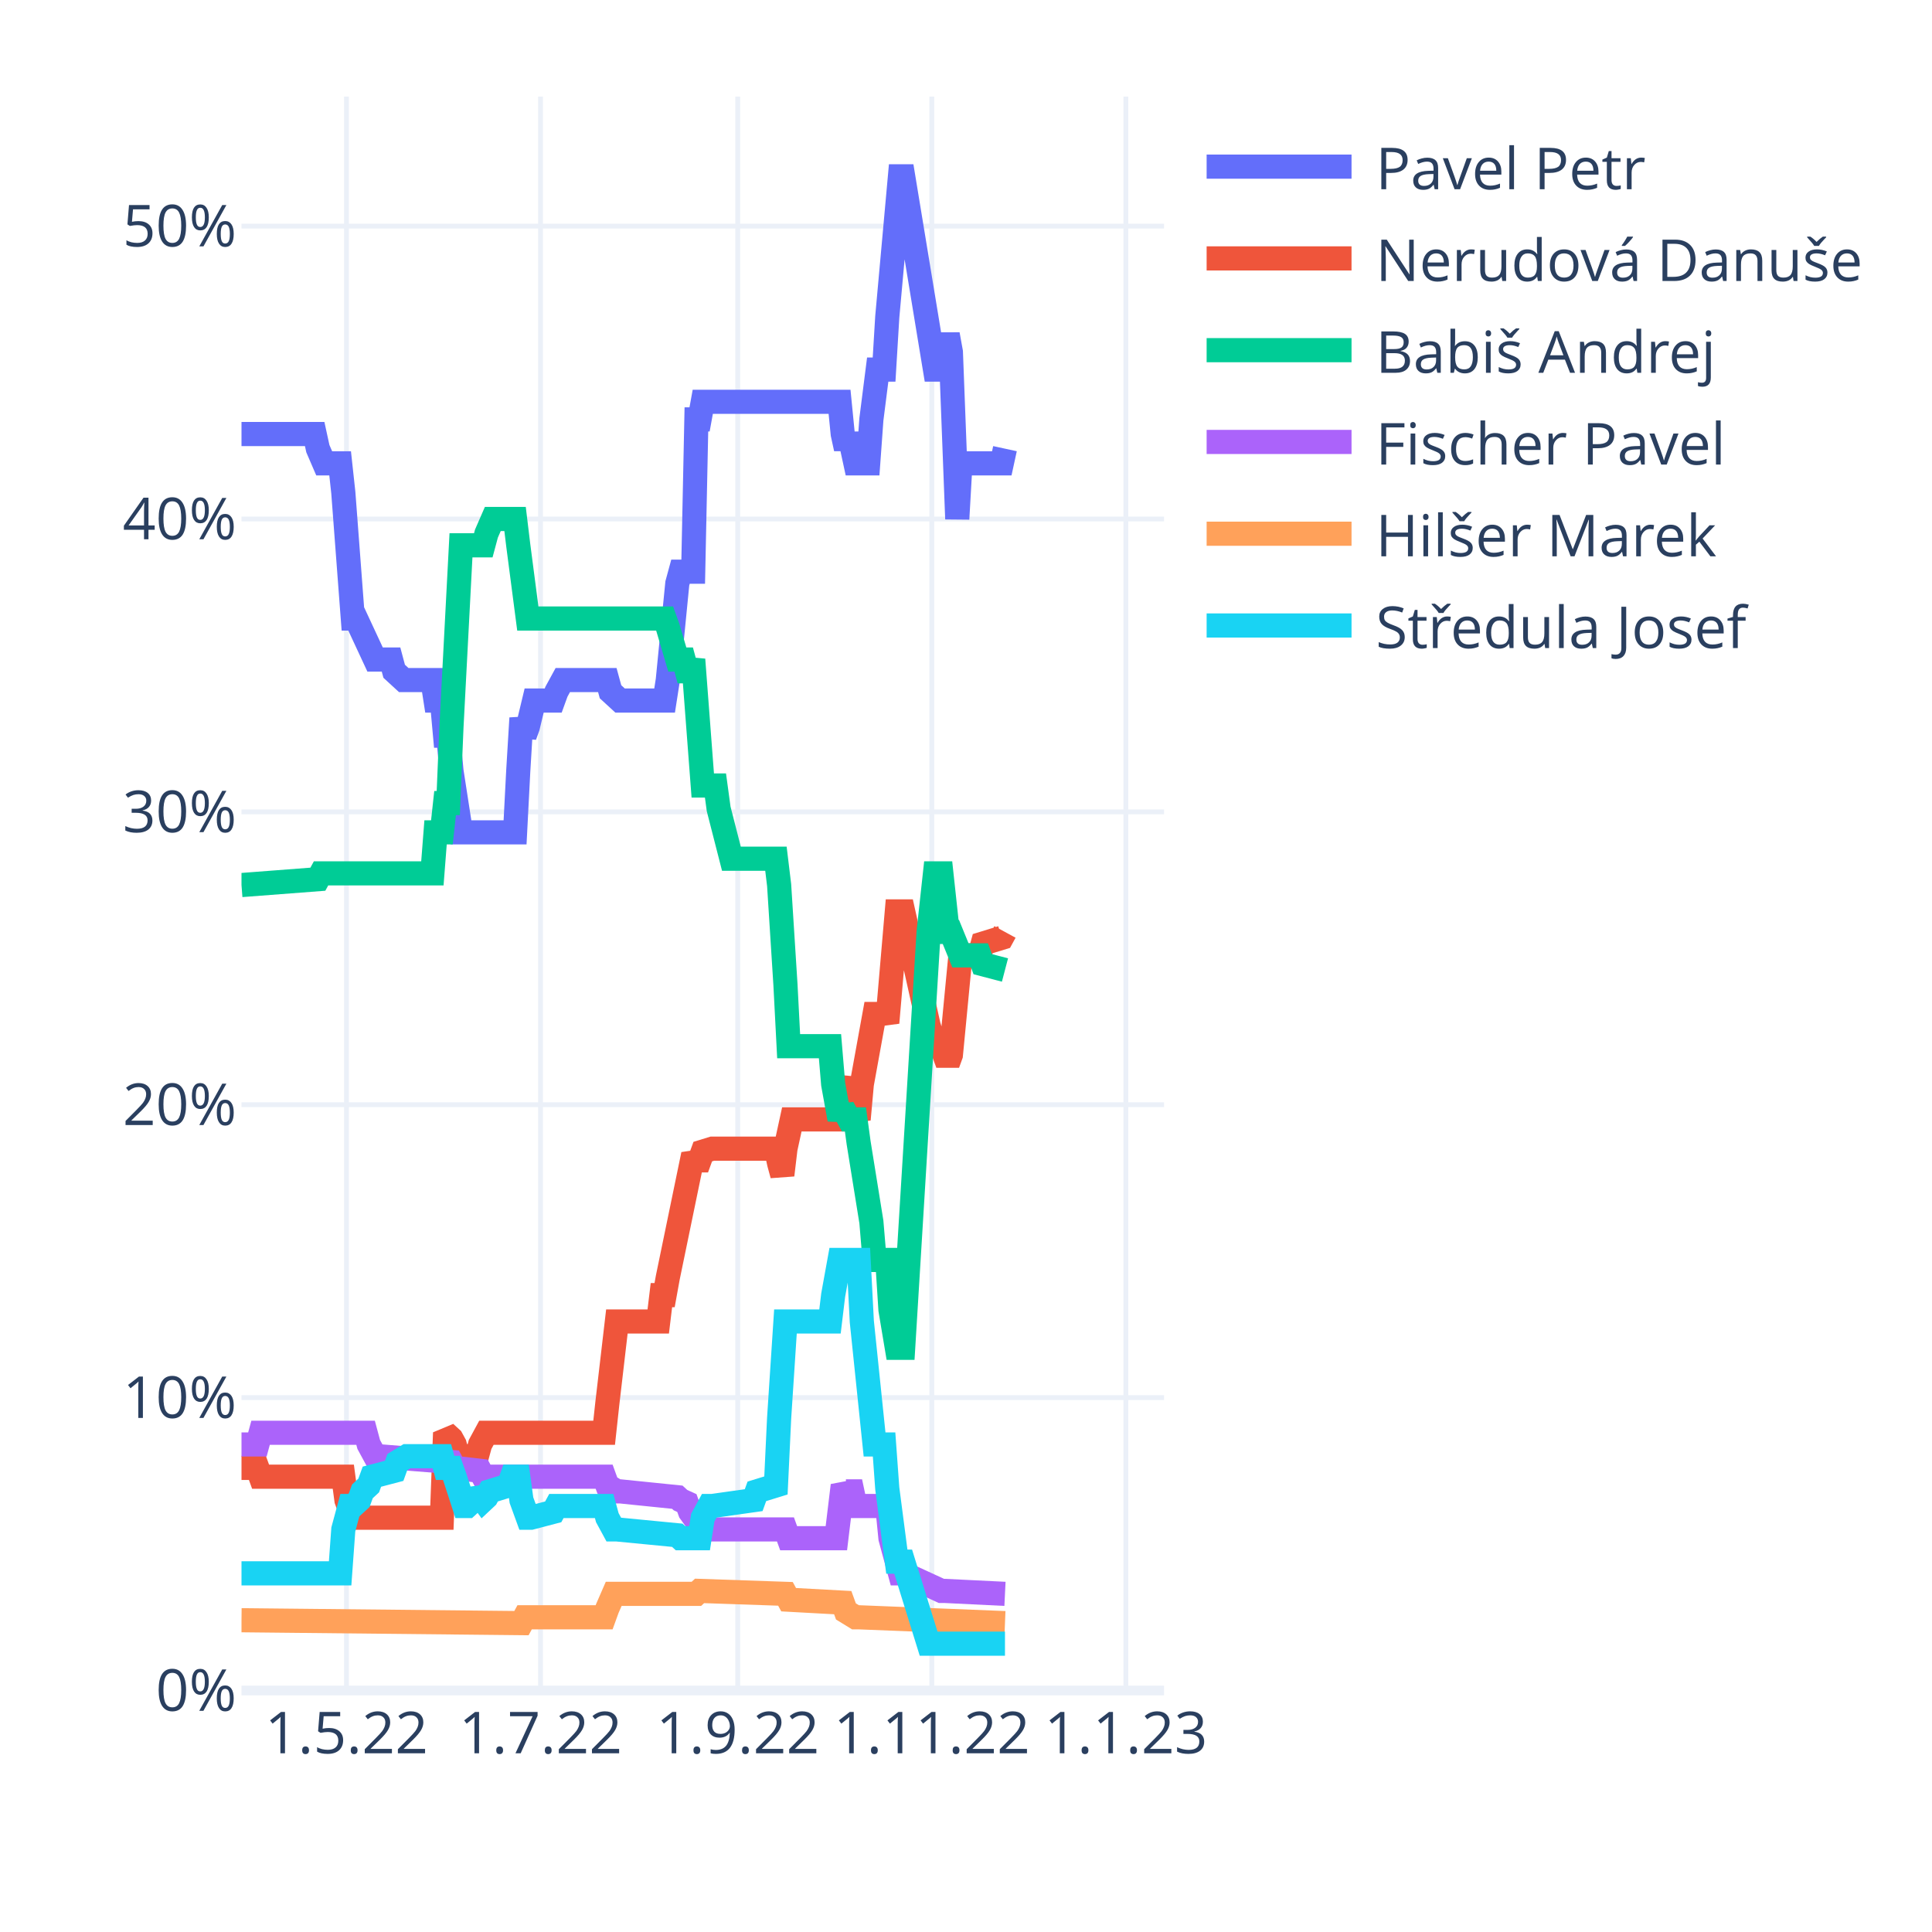
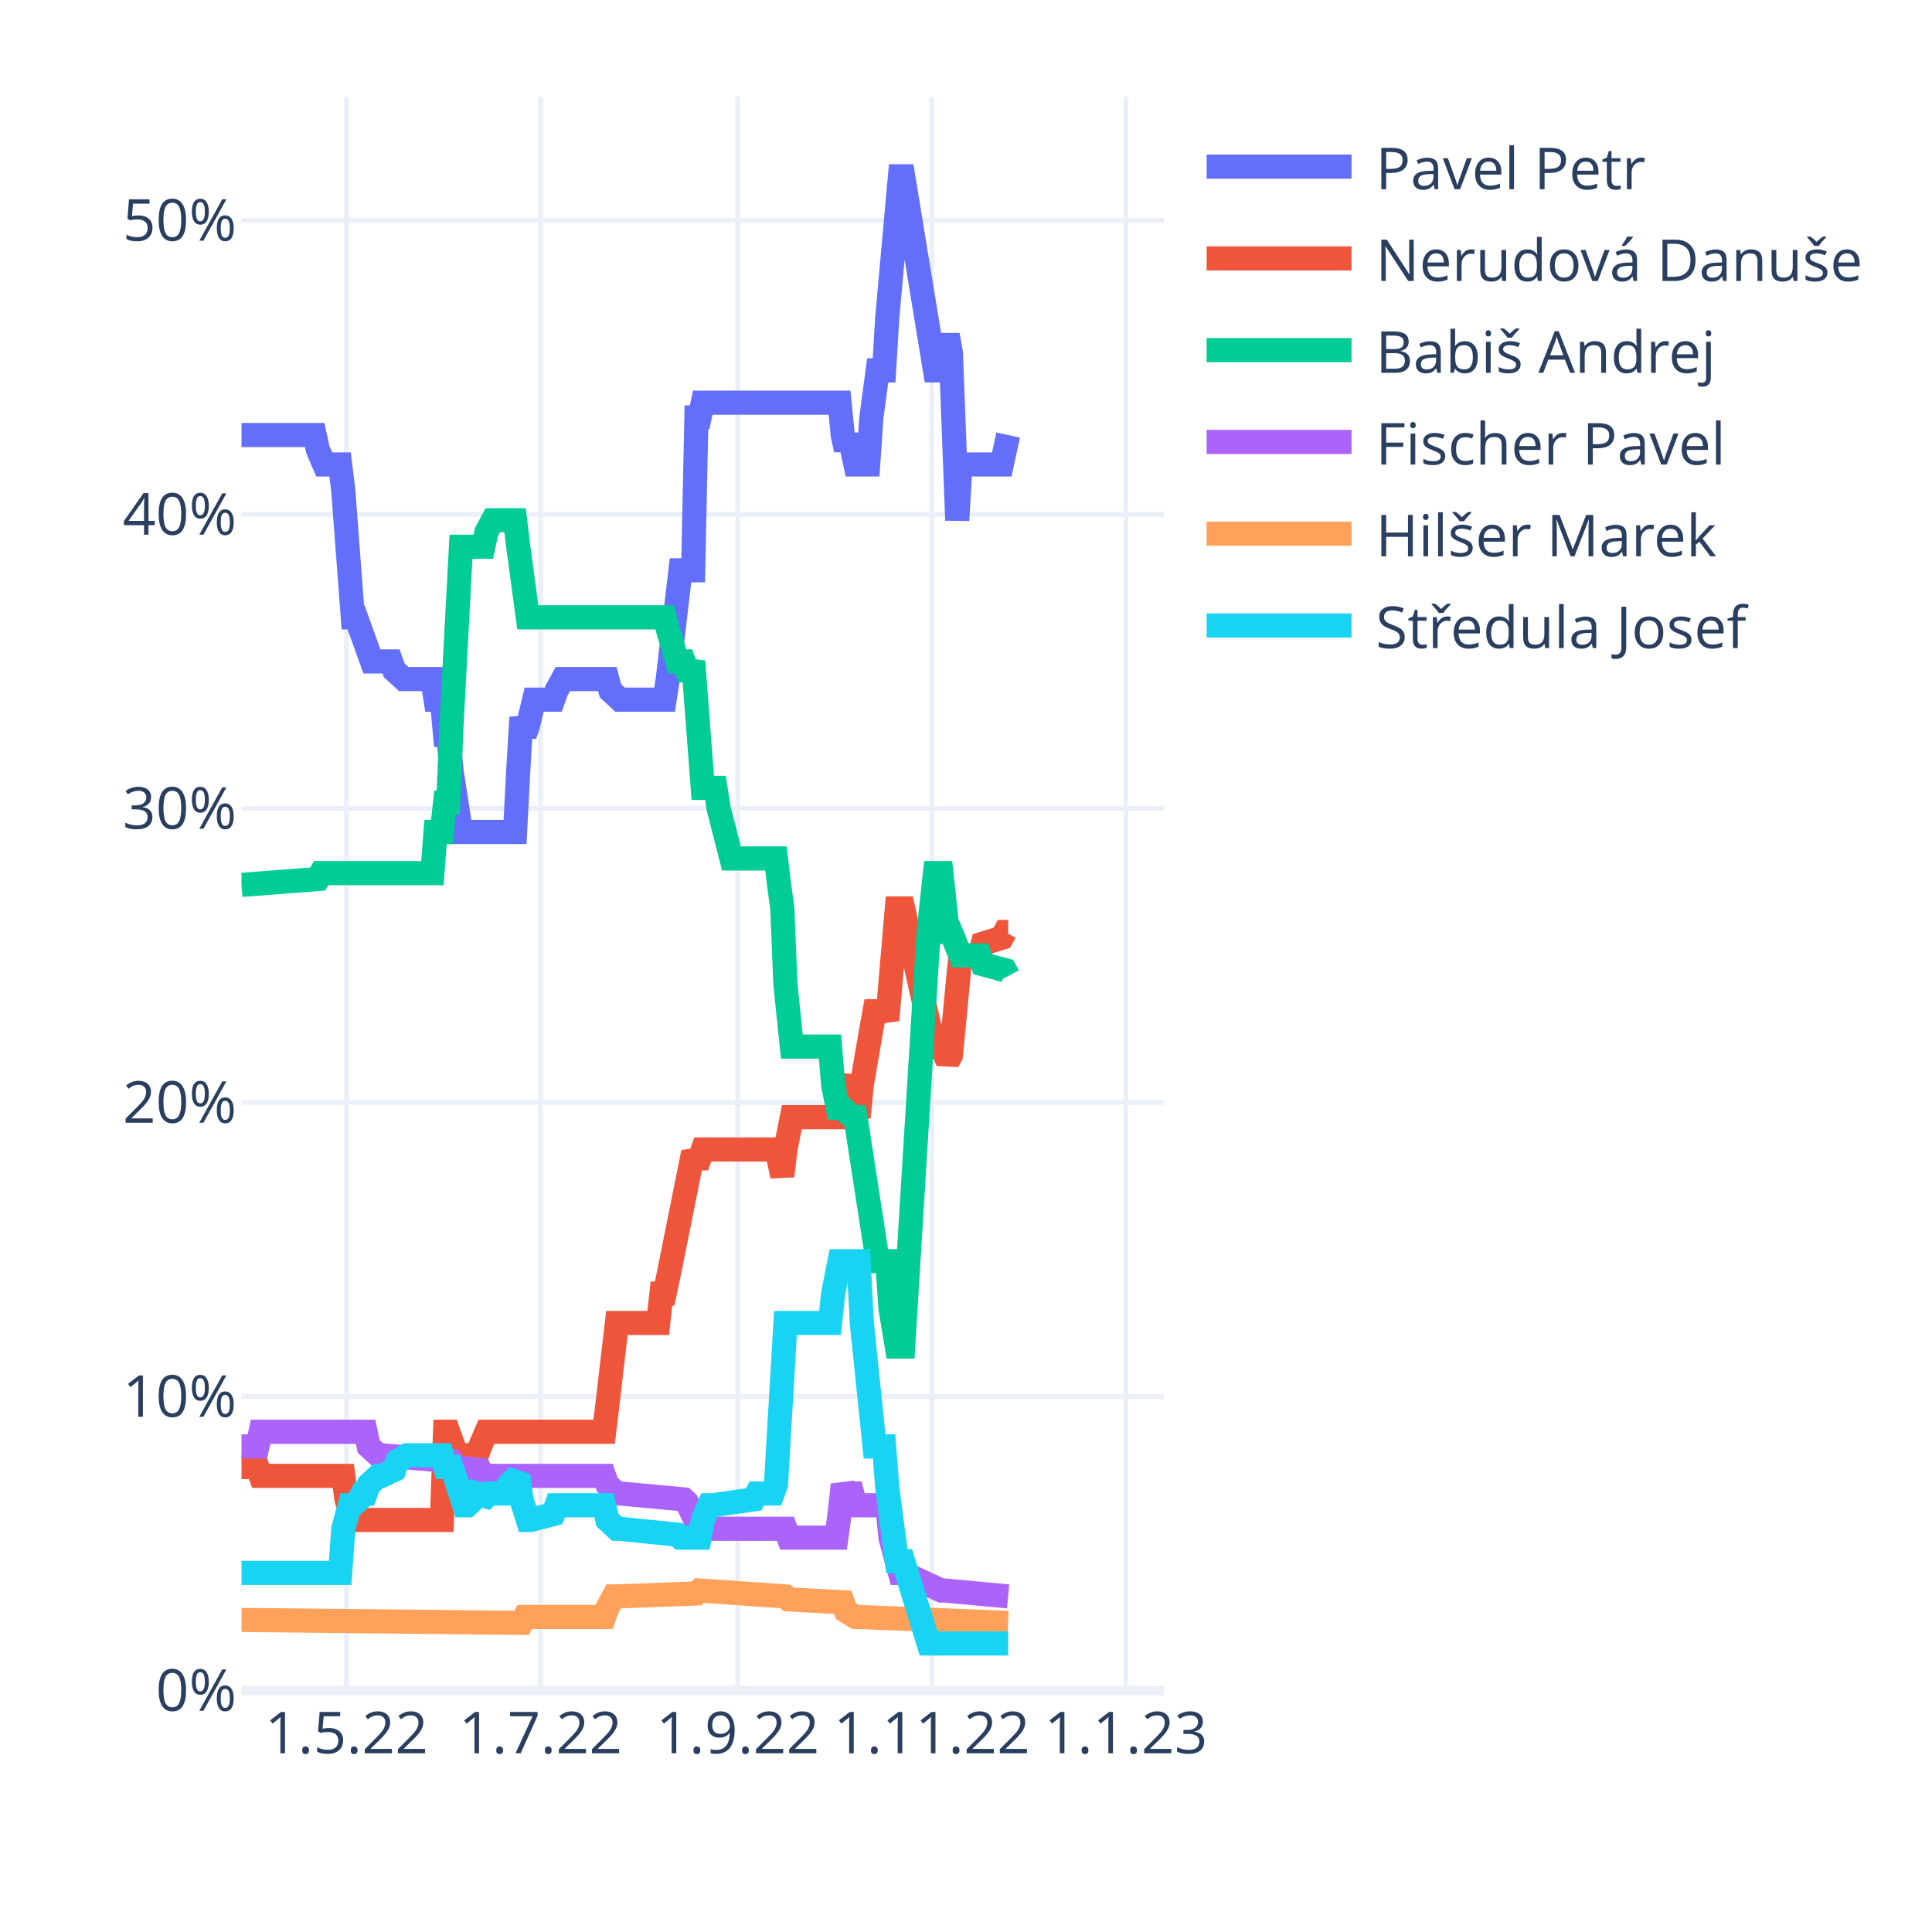
<svg xmlns="http://www.w3.org/2000/svg" class="main-svg" width="400" height="400" style="" viewBox="0 0 400 400">
  <rect x="0" y="0" width="400" height="400" style="fill: rgb(255, 255, 255); fill-opacity: 1;" />
-   <defs id="defs-99766a">
+   <defs id="defs-e7264c">
    <g class="clips">
-       <clipPath id="clip99766axyplot" class="plotclip">
+       <clipPath id="clipe7264cxyplot" class="plotclip">
        <rect width="191" height="330" />
      </clipPath>
-       <clipPath class="axesclip" id="clip99766ax">
+       <clipPath class="axesclip" id="clipe7264cx">
        <rect x="50" y="0" width="191" height="400" />
      </clipPath>
-       <clipPath class="axesclip" id="clip99766ay">
+       <clipPath class="axesclip" id="clipe7264cy">
        <rect x="0" y="20" width="400" height="330" />
      </clipPath>
-       <clipPath class="axesclip" id="clip99766axy">
+       <clipPath class="axesclip" id="clipe7264cxy">
        <rect x="50" y="20" width="191" height="330" />
      </clipPath>
    </g>
    <g class="gradients" />
    <g class="patterns" />
  </defs>
  <g class="bglayer" />
  <g class="layer-below">
    <g class="imagelayer" />
    <g class="shapelayer" />
  </g>
  <g class="cartesianlayer">
    <g class="subplot xy">
      <g class="layer-subplot">
        <g class="shapelayer" />
        <g class="imagelayer" />
      </g>
      <g class="minor-gridlayer">
        <g class="x" />
        <g class="y" />
      </g>
      <g class="gridlayer">
        <g class="x">
          <path class="xgrid crisp" transform="translate(71.73,0)" d="M0,20v330" style="stroke: rgb(235, 240, 248); stroke-opacity: 1; stroke-width: 1px;" />
          <path class="xgrid crisp" transform="translate(111.91,0)" d="M0,20v330" style="stroke: rgb(235, 240, 248); stroke-opacity: 1; stroke-width: 1px;" />
          <path class="xgrid crisp" transform="translate(152.74,0)" d="M0,20v330" style="stroke: rgb(235, 240, 248); stroke-opacity: 1; stroke-width: 1px;" />
          <path class="xgrid crisp" transform="translate(192.92,0)" d="M0,20v330" style="stroke: rgb(235, 240, 248); stroke-opacity: 1; stroke-width: 1px;" />
          <path class="xgrid crisp" transform="translate(233.1,0)" d="M0,20v330" style="stroke: rgb(235, 240, 248); stroke-opacity: 1; stroke-width: 1px;" />
        </g>
        <g class="y">
-           <path class="ygrid crisp" transform="translate(0,289.36)" d="M50,0h191" style="stroke: rgb(235, 240, 248); stroke-opacity: 1; stroke-width: 1px;" />
-           <path class="ygrid crisp" transform="translate(0,228.72)" d="M50,0h191" style="stroke: rgb(235, 240, 248); stroke-opacity: 1; stroke-width: 1px;" />
-           <path class="ygrid crisp" transform="translate(0,168.09)" d="M50,0h191" style="stroke: rgb(235, 240, 248); stroke-opacity: 1; stroke-width: 1px;" />
-           <path class="ygrid crisp" transform="translate(0,107.45)" d="M50,0h191" style="stroke: rgb(235, 240, 248); stroke-opacity: 1; stroke-width: 1px;" />
-           <path class="ygrid crisp" transform="translate(0,46.81)" d="M50,0h191" style="stroke: rgb(235, 240, 248); stroke-opacity: 1; stroke-width: 1px;" />
+           <path class="ygrid crisp" transform="translate(0,289.13)" d="M50,0h191" style="stroke: rgb(235, 240, 248); stroke-opacity: 1; stroke-width: 1px;" />
+           <path class="ygrid crisp" transform="translate(0,228.25)" d="M50,0h191" style="stroke: rgb(235, 240, 248); stroke-opacity: 1; stroke-width: 1px;" />
+           <path class="ygrid crisp" transform="translate(0,167.38)" d="M50,0h191" style="stroke: rgb(235, 240, 248); stroke-opacity: 1; stroke-width: 1px;" />
+           <path class="ygrid crisp" transform="translate(0,106.5)" d="M50,0h191" style="stroke: rgb(235, 240, 248); stroke-opacity: 1; stroke-width: 1px;" />
+           <path class="ygrid crisp" transform="translate(0,45.63)" d="M50,0h191" style="stroke: rgb(235, 240, 248); stroke-opacity: 1; stroke-width: 1px;" />
        </g>
      </g>
      <g class="zerolinelayer">
        <path class="yzl zl crisp" transform="translate(0,350)" d="M50,0h191" style="stroke: rgb(235, 240, 248); stroke-opacity: 1; stroke-width: 2px;" />
      </g>
      <path class="xlines-below" />
      <path class="ylines-below" />
      <g class="overlines-below" />
      <g class="xaxislayer-below" />
      <g class="yaxislayer-below" />
      <g class="overaxes-below" />
-       <g class="plot" transform="translate(50,20)" clip-path="url(#clip99766axyplot)">
+       <g class="plot" transform="translate(50,20)" clip-path="url(#clipe7264cxyplot)">
        <g class="scatterlayer mlayer">
-           <g class="trace scatter trace4b8eea" style="stroke-miterlimit: 2; opacity: 1;">
-             <g class="fills" />
-             <g class="errorbars" />
-             <g class="lines">
-               <path class="js-line" d="M0,69.86L15.15,69.86L15.81,72.89L17.12,75.93L17.78,75.93L20.42,75.93L21.08,81.99L23.05,108.06L23.71,108.06L27.66,116.55L28.32,116.55L30.96,116.55L31.61,118.98L33.59,120.8L34.25,120.8L39.52,120.8L40.18,125.04L41.49,125.04L42.15,132.32L42.81,132.32L43.47,139.6L45.44,152.33L46.1,152.33L56.64,152.33L57.3,139.6L57.96,128.68L58.62,132.32L59.28,130.5L60.59,125.04L61.25,125.04L64.54,125.04L65.2,123.22L66.52,120.8L67.18,120.8L75.74,120.8L76.4,123.22L78.38,125.04L79.03,125.04L87.6,125.04L88.26,120.8L90.23,100.79L90.89,98.36L93.52,98.36L94.18,66.83L94.84,66.83L95.5,63.19L123.82,63.19L124.48,69.86L125.14,72.89L125.8,69.86L127.11,75.93L127.77,75.93L129.75,75.93L130.41,66.83L131.72,56.52L132.38,56.52L133.04,56.52L133.7,45.61L136.33,16.5L136.99,16.5L143.58,56.52L144.9,56.52L146.21,49.24L146.87,52.88L148.19,87.45L148.85,75.93L149.51,75.93L157.41,75.93L158.07,72.89" style="vector-effect: non-scaling-stroke; fill: none; stroke: rgb(99, 110, 250); stroke-opacity: 1; stroke-width: 5px; opacity: 1;" />
-             </g>
-             <g class="points" />
-             <g class="text" />
-           </g>
-           <g class="trace scatter trace2cba28" style="stroke-miterlimit: 2; opacity: 1;">
-             <g class="fills" />
-             <g class="errorbars" />
-             <g class="lines">
-               <path class="js-line" d="M0,283.91L3.29,283.91L3.95,285.73L21.08,285.73L21.73,290.59L23.05,294.22L23.71,294.22L41.49,294.22L42.15,276.64L43.47,277.85L44.13,279.06L45.44,283.91L46.1,281.49L48.74,281.49L49.4,279.06L50.71,276.64L51.37,276.64L75.08,276.64L75.74,270.57L77.72,253.6L78.38,253.6L86.28,253.6L86.94,248.14L87.6,248.14L88.26,244.5L93.52,219.03L94.18,220.24L94.84,220.24L95.5,218.43L97.48,217.82L98.13,217.82L110.65,217.82L111.31,220.85L111.97,223.28L112.62,217.82L113.94,211.76L114.6,211.76L123.82,211.76L124.48,207.51L125.8,203.27L126.46,208.72L127.77,211.76L128.43,204.48L130.41,193.56L131.07,189.93L133.04,189.93L133.7,191.74L135.68,168.7L136.33,168.7L136.99,168.7L142.26,192.35L143.58,196.6L144.9,196.6L146.21,200.23L146.87,198.41L148.85,177.8L149.51,177.8L152.8,177.8L153.46,175.37L157.41,174.16L158.07,172.95" style="vector-effect: non-scaling-stroke; fill: none; stroke: rgb(239, 85, 59); stroke-opacity: 1; stroke-width: 5px; opacity: 1;" />
-             </g>
-             <g class="points" />
-             <g class="text" />
-           </g>
-           <g class="trace scatter tracea058fe" style="stroke-miterlimit: 2; opacity: 1;">
-             <g class="fills" />
-             <g class="errorbars" />
-             <g class="lines">
-               <path class="js-line" d="M0,163.24L15.81,162.03L16.47,160.82L39.52,160.82L40.18,152.33L41.49,152.33L42.15,146.27L42.81,146.27L43.47,130.5L45.44,92.9L46.1,92.9L50.06,92.9L50.71,90.48L52.03,87.45L52.69,87.45L56.64,87.45L57.3,92.9L59.28,108.06L59.93,108.06L87.6,108.06L88.26,109.88L90.23,116.55L90.89,116.55L91.55,116.55L92.21,118.98L92.87,118.98L93.52,116.55L95.5,142.63L96.16,142.63L98.13,142.63L98.79,147.48L101.43,157.79L102.09,157.79L110.65,157.79L111.31,163.24L112.62,183.86L113.28,196.6L121.84,196.6L122.5,204.48L123.82,211.76L124.48,209.33L125.8,211.76L126.46,211.76L127.11,211.76L127.77,216.61L130.41,232.98L131.07,240.86L133.7,240.86L134.36,251.17L135.68,259.05L136.33,259.05L136.99,259.05L142.26,172.95L143.58,160.82L144.9,160.82L146.21,172.95L146.87,172.95L148.85,177.8L149.51,177.8L152.8,177.8L153.46,179.62L158.07,180.83" style="vector-effect: non-scaling-stroke; fill: none; stroke: rgb(0, 204, 150); stroke-opacity: 1; stroke-width: 5px; opacity: 1;" />
-             </g>
-             <g class="points" />
-             <g class="text" />
-           </g>
-           <g class="trace scatter tracee09147" style="stroke-miterlimit: 2; opacity: 1;">
-             <g class="fills" />
-             <g class="errorbars" />
-             <g class="lines">
-               <path class="js-line" d="M0,279.06L3.29,279.06L3.95,276.64L25.69,276.64L26.34,279.06L27.66,281.49L28.32,281.49L43.47,282.7L44.13,283.91L49.4,284.52L50.06,285.73L75.08,285.73L75.74,287.55L77.72,288.77L78.38,288.77L90.23,289.98L90.89,290.59L92.21,291.19L92.87,293.01L95.5,296.65L96.16,296.65L112.62,296.65L113.28,298.47L123.16,298.47L123.82,293.01L124.48,287.55L125.14,288.77L125.8,288.77L126.46,288.77L127.11,291.8L133.7,291.8L134.36,298.47L136.33,305.74L136.99,305.74L144.9,309.38L145.56,309.38L158.07,309.99" style="vector-effect: non-scaling-stroke; fill: none; stroke: rgb(171, 99, 250); stroke-opacity: 1; stroke-width: 5px; opacity: 1;" />
-             </g>
-             <g class="points" />
-             <g class="text" />
-           </g>
-           <g class="trace scatter trace4ceceb" style="stroke-miterlimit: 2; opacity: 1;">
-             <g class="fills" />
-             <g class="errorbars" />
-             <g class="lines">
-               <path class="js-line" d="M0,315.45L57.96,316.05L58.62,314.84L75.08,314.84L75.74,313.02L77.06,309.99L77.72,309.99L94.18,309.99L94.84,309.38L112.62,309.99L113.28,311.2L124.48,311.81L125.14,313.63L127.11,314.84L127.77,314.84L158.07,316.05" style="vector-effect: non-scaling-stroke; fill: none; stroke: rgb(255, 161, 90); stroke-opacity: 1; stroke-width: 5px; opacity: 1;" />
-             </g>
-             <g class="points" />
-             <g class="text" />
-           </g>
-           <g class="trace scatter tracea866e4" style="stroke-miterlimit: 2; opacity: 1;">
-             <g class="fills" />
-             <g class="errorbars" />
-             <g class="lines">
-               <path class="js-line" d="M0,305.74L20.42,305.74L21.08,296.65L22.39,291.8L23.05,291.8L24.37,290.59L25.03,288.77L26.34,287.55L27,285.73L31.61,284.52L32.27,282.7L34.25,281.49L34.91,281.49L41.49,281.49L42.15,283.91L43.47,283.91L44.13,285.73L46.1,291.8L46.76,291.8L48.08,290.59L48.74,288.77L50.06,290.59L50.71,289.98L51.37,288.77L55.32,287.55L55.98,285.73L57.3,285.73L57.96,290.59L59.28,294.22L59.93,294.22L64.54,293.01L65.2,291.8L75.08,291.8L75.74,294.22L77.06,296.65L77.72,296.65L90.23,297.86L90.89,298.47L94.84,298.47L95.5,294.22L96.82,291.8L97.48,291.8L106.04,290.59L106.7,288.77L110.65,287.55L111.31,273.61L112.62,253.6L113.28,253.6L121.84,253.6L122.5,248.14L123.82,240.86L124.48,240.86L127.77,240.86L128.43,253.6L131.07,279.06L131.72,279.06L133.04,279.06L133.7,288.16L135.68,303.32L136.33,303.32L136.99,303.32L142.26,320.3L158.07,320.3" style="vector-effect: non-scaling-stroke; fill: none; stroke: rgb(25, 211, 243); stroke-opacity: 1; stroke-width: 5px; opacity: 1;" />
+           <g class="trace scatter trace779536" style="stroke-miterlimit: 2; opacity: 1;">
+             <g class="fills" />
+             <g class="errorbars" />
+             <g class="lines">
+               <path class="js-line" d="M0,70.07L15.15,70.07L15.81,73.11L17.12,76.16L17.78,76.16L20.42,76.16L21.08,81.63L23.05,107.81L23.71,107.81L27,116.94L27.66,116.94L30.96,116.94L31.61,118.77L33.59,120.59L34.25,120.59L39.52,120.59L40.18,124.86L41.49,124.86L42.15,132.16L42.81,132.16L43.47,139.47L45.44,152.25L46.1,152.25L56.64,152.25L57.3,139.47L57.96,128.51L58.62,132.16L59.28,130.33L60.59,124.86L61.25,124.86L64.54,124.86L65.2,123.03L66.52,120.59L67.18,120.59L75.74,120.59L76.4,123.03L78.38,124.86L79.03,124.86L87.6,124.86L88.26,120.59L90.89,98.07L91.55,98.07L93.52,98.07L94.18,66.42L94.84,66.42L95.5,63.37L123.82,63.37L124.48,70.07L125.14,73.11L125.8,70.07L127.11,76.16L127.77,76.16L129.75,76.16L130.41,66.42L131.72,56.68L132.38,56.68L133.04,56.68L133.7,45.72L136.33,16.5L136.99,16.5L143.58,56.68L144.9,56.68L146.21,49.37L146.87,53.02L148.19,87.72L148.85,76.16L149.51,76.16L157.41,76.16L158.07,73.11L158.73,70.07" style="vector-effect: non-scaling-stroke; fill: none; stroke: rgb(99, 110, 250); stroke-opacity: 1; stroke-width: 5px; opacity: 1;" />
+             </g>
+             <g class="points" />
+             <g class="text" />
+           </g>
+           <g class="trace scatter traceb3e7b8" style="stroke-miterlimit: 2; opacity: 1;">
+             <g class="fills" />
+             <g class="errorbars" />
+             <g class="lines">
+               <path class="js-line" d="M0,283.74L3.29,283.74L3.95,285.56L21.08,285.56L21.73,290.43L23.05,294.69L23.71,294.69L41.49,294.69L42.15,276.43L42.81,276.43L43.47,278.26L45.44,283.74L46.1,281.3L48.74,281.3L49.4,279.47L50.71,276.43L51.37,276.43L75.08,276.43L75.74,270.95L77.72,253.91L78.38,253.91L86.28,253.91L86.94,247.82L87.6,247.82L88.26,244.78L93.52,218.6L94.18,219.82L94.84,219.82L95.5,217.99L110.65,217.99L111.31,220.43L111.97,223.47L112.62,217.99L113.94,211.3L114.6,211.3L123.82,211.3L124.48,207.64L125.8,202.77L126.46,208.86L127.77,211.3L128.43,204.6L130.41,193.03L131.07,189.38L133.04,189.38L133.7,191.21L135.68,168.08L136.33,168.08L136.99,168.08L142.26,191.82L143.58,196.69L144.9,196.69L146.21,199.73L146.87,198.51L148.85,177.82L149.51,177.82L152.8,177.82L153.46,175.38L157.41,174.16L158.07,172.95L158.73,172.95" style="vector-effect: non-scaling-stroke; fill: none; stroke: rgb(239, 85, 59); stroke-opacity: 1; stroke-width: 5px; opacity: 1;" />
+             </g>
+             <g class="points" />
+             <g class="text" />
+           </g>
+           <g class="trace scatter tracebd31d5" style="stroke-miterlimit: 2; opacity: 1;">
+             <g class="fills" />
+             <g class="errorbars" />
+             <g class="lines">
+               <path class="js-line" d="M0,163.21L15.81,161.99L16.47,160.77L39.52,160.77L40.18,152.25L41.49,152.25L42.15,146.16L42.81,146.16L43.47,130.33L45.44,93.2L46.1,93.2L50.06,93.2L50.71,90.16L52.03,87.72L52.69,87.72L56.64,87.72L57.3,93.2L59.28,107.81L59.93,107.81L87.6,107.81L88.26,110.25L90.23,116.94L90.89,116.94L91.55,116.94L92.21,118.77L92.87,118.77L93.52,116.94L95.5,143.12L96.16,143.12L98.13,143.12L98.79,147.38L101.43,157.73L102.09,157.73L110.65,157.73L111.31,163.21L111.97,168.08L112.62,183.9L113.94,196.69L114.6,196.69L121.84,196.69L122.5,204.6L123.82,211.3L124.48,209.47L126.46,211.3L127.11,211.3L131.72,241.12L132.38,241.12L133.7,241.12L134.36,250.86L135.68,258.78L136.33,258.78L136.99,258.78L142.26,172.95L143.58,160.77L144.9,160.77L146.21,172.95L146.87,172.95L148.85,177.82L149.51,177.82L152.8,177.82L153.46,179.64L158.07,180.86L158.73,182.08" style="vector-effect: non-scaling-stroke; fill: none; stroke: rgb(0, 204, 150); stroke-opacity: 1; stroke-width: 5px; opacity: 1;" />
+             </g>
+             <g class="points" />
+             <g class="text" />
+           </g>
+           <g class="trace scatter trace6bf79f" style="stroke-miterlimit: 2; opacity: 1;">
+             <g class="fills" />
+             <g class="errorbars" />
+             <g class="lines">
+               <path class="js-line" d="M0,279.47L3.29,279.47L3.95,276.43L25.69,276.43L26.34,279.47L28.32,281.3L28.98,281.3L43.47,282.52L44.13,283.74L49.4,284.34L50.06,285.56L75.08,285.56L75.74,287.39L77.72,289.21L78.38,289.21L91.55,290.43L92.21,291.04L94.84,296.52L95.5,296.52L112.62,296.52L113.28,298.35L123.16,298.35L123.82,293.48L124.48,287.39L125.14,289.21L125.8,289.21L126.46,289.21L127.11,291.65L133.7,291.65L134.36,298.35L136.33,305.65L136.99,305.65L144.9,309.3L145.56,309.3L158.73,310.52" style="vector-effect: non-scaling-stroke; fill: none; stroke: rgb(171, 99, 250); stroke-opacity: 1; stroke-width: 5px; opacity: 1;" />
+             </g>
+             <g class="points" />
+             <g class="text" />
+           </g>
+           <g class="trace scatter trace138398" style="stroke-miterlimit: 2; opacity: 1;">
+             <g class="fills" />
+             <g class="errorbars" />
+             <g class="lines">
+               <path class="js-line" d="M0,315.39L57.96,316L58.62,314.78L75.08,314.78L75.74,312.96L77.06,310.52L77.72,310.52L94.18,309.91L94.84,309.3L112.62,310.52L113.28,311.13L124.48,311.74L125.14,313.56L127.11,314.78L127.77,314.78L158.73,316" style="vector-effect: non-scaling-stroke; fill: none; stroke: rgb(255, 161, 90); stroke-opacity: 1; stroke-width: 5px; opacity: 1;" />
+             </g>
+             <g class="points" />
+             <g class="text" />
+           </g>
+           <g class="trace scatter traceb32836" style="stroke-miterlimit: 2; opacity: 1;">
+             <g class="fills" />
+             <g class="errorbars" />
+             <g class="lines">
+               <path class="js-line" d="M0,305.65L20.42,305.65L21.08,296.52L22.39,291.65L23.05,291.65L24.37,290.43L25.03,289.21L25.69,289.21L26.34,287.39L28.32,285.56L28.98,285.56L31.61,284.34L32.27,282.52L34.25,281.3L34.91,281.3L41.49,281.3L42.15,283.74L43.47,283.74L44.13,285.56L46.1,291.65L46.76,291.65L48.08,290.43L48.74,289.21L50.71,289.82L51.37,289.21L54.67,289.21L55.32,287.39L57.3,285.56L57.96,290.43L59.28,294.69L59.93,294.69L64.54,293.48L65.2,291.65L75.08,291.65L75.74,294.69L77.72,296.52L78.38,296.52L90.23,297.74L90.89,298.35L94.84,298.35L95.5,294.69L96.82,291.65L97.48,291.65L106.04,290.43L106.7,289.21L109.99,289.21L110.65,287.39L112.62,253.91L113.28,253.91L121.84,253.91L122.5,247.82L123.82,241.12L124.48,241.12L127.77,241.12L128.43,253.91L131.07,279.47L131.72,279.47L133.04,279.47L133.7,288L135.68,303.22L136.33,303.22L136.99,303.22L142.26,320.26L158.73,320.26" style="vector-effect: non-scaling-stroke; fill: none; stroke: rgb(25, 211, 243); stroke-opacity: 1; stroke-width: 5px; opacity: 1;" />
            </g>
            <g class="points" />
            <g class="text" />
          </g>
        </g>
      </g>
      <g class="overplot" />
      <path class="xlines-above crisp" d="M0,0" style="fill: none;" />
      <path class="ylines-above crisp" d="M0,0" style="fill: none;" />
      <g class="overlines-above" />
      <g class="xaxislayer-above">
        <g class="xtick">
          <text text-anchor="middle" x="0" y="363" transform="translate(71.73,0)" style="font-family: 'Open Sans', verdana, arial, sans-serif; font-size: 12px; fill: rgb(42, 63, 95); fill-opacity: 1; white-space: pre; opacity: 1;">1.5.22</text>
        </g>
        <g class="xtick">
          <text text-anchor="middle" x="0" y="363" style="font-family: 'Open Sans', verdana, arial, sans-serif; font-size: 12px; fill: rgb(42, 63, 95); fill-opacity: 1; white-space: pre; opacity: 1;" transform="translate(111.91,0)">1.7.22</text>
        </g>
        <g class="xtick">
          <text text-anchor="middle" x="0" y="363" style="font-family: 'Open Sans', verdana, arial, sans-serif; font-size: 12px; fill: rgb(42, 63, 95); fill-opacity: 1; white-space: pre; opacity: 1;" transform="translate(152.74,0)">1.9.22</text>
        </g>
        <g class="xtick">
          <text text-anchor="middle" x="0" y="363" style="font-family: 'Open Sans', verdana, arial, sans-serif; font-size: 12px; fill: rgb(42, 63, 95); fill-opacity: 1; white-space: pre; opacity: 1;" transform="translate(192.92,0)">1.11.22</text>
        </g>
        <g class="xtick">
          <text text-anchor="middle" x="0" y="363" style="font-family: 'Open Sans', verdana, arial, sans-serif; font-size: 12px; fill: rgb(42, 63, 95); fill-opacity: 1; white-space: pre; opacity: 1;" transform="translate(233.1,0)">1.1.23</text>
        </g>
      </g>
      <g class="yaxislayer-above">
        <g class="ytick">
          <text text-anchor="end" x="49" y="4.2" transform="translate(0,350)" style="font-family: 'Open Sans', verdana, arial, sans-serif; font-size: 12px; fill: rgb(42, 63, 95); fill-opacity: 1; white-space: pre; opacity: 1;">0%</text>
        </g>
        <g class="ytick">
-           <text text-anchor="end" x="49" y="4.2" style="font-family: 'Open Sans', verdana, arial, sans-serif; font-size: 12px; fill: rgb(42, 63, 95); fill-opacity: 1; white-space: pre; opacity: 1;" transform="translate(0,289.36)">10%</text>
-         </g>
-         <g class="ytick">
-           <text text-anchor="end" x="49" y="4.2" style="font-family: 'Open Sans', verdana, arial, sans-serif; font-size: 12px; fill: rgb(42, 63, 95); fill-opacity: 1; white-space: pre; opacity: 1;" transform="translate(0,228.72)">20%</text>
-         </g>
-         <g class="ytick">
-           <text text-anchor="end" x="49" y="4.2" style="font-family: 'Open Sans', verdana, arial, sans-serif; font-size: 12px; fill: rgb(42, 63, 95); fill-opacity: 1; white-space: pre; opacity: 1;" transform="translate(0,168.09)">30%</text>
-         </g>
-         <g class="ytick">
-           <text text-anchor="end" x="49" y="4.2" style="font-family: 'Open Sans', verdana, arial, sans-serif; font-size: 12px; fill: rgb(42, 63, 95); fill-opacity: 1; white-space: pre; opacity: 1;" transform="translate(0,107.45)">40%</text>
-         </g>
-         <g class="ytick">
-           <text text-anchor="end" x="49" y="4.2" style="font-family: 'Open Sans', verdana, arial, sans-serif; font-size: 12px; fill: rgb(42, 63, 95); fill-opacity: 1; white-space: pre; opacity: 1;" transform="translate(0,46.81)">50%</text>
+           <text text-anchor="end" x="49" y="4.2" style="font-family: 'Open Sans', verdana, arial, sans-serif; font-size: 12px; fill: rgb(42, 63, 95); fill-opacity: 1; white-space: pre; opacity: 1;" transform="translate(0,289.13)">10%</text>
+         </g>
+         <g class="ytick">
+           <text text-anchor="end" x="49" y="4.2" style="font-family: 'Open Sans', verdana, arial, sans-serif; font-size: 12px; fill: rgb(42, 63, 95); fill-opacity: 1; white-space: pre; opacity: 1;" transform="translate(0,228.25)">20%</text>
+         </g>
+         <g class="ytick">
+           <text text-anchor="end" x="49" y="4.2" style="font-family: 'Open Sans', verdana, arial, sans-serif; font-size: 12px; fill: rgb(42, 63, 95); fill-opacity: 1; white-space: pre; opacity: 1;" transform="translate(0,167.38)">30%</text>
+         </g>
+         <g class="ytick">
+           <text text-anchor="end" x="49" y="4.2" style="font-family: 'Open Sans', verdana, arial, sans-serif; font-size: 12px; fill: rgb(42, 63, 95); fill-opacity: 1; white-space: pre; opacity: 1;" transform="translate(0,106.5)">40%</text>
+         </g>
+         <g class="ytick">
+           <text text-anchor="end" x="49" y="4.2" style="font-family: 'Open Sans', verdana, arial, sans-serif; font-size: 12px; fill: rgb(42, 63, 95); fill-opacity: 1; white-space: pre; opacity: 1;" transform="translate(0,45.63)">50%</text>
        </g>
      </g>
      <g class="overaxes-above" />
    </g>
  </g>
  <g class="polarlayer" />
  <g class="smithlayer" />
  <g class="ternarylayer" />
  <g class="geolayer" />
  <g class="funnelarealayer" />
  <g class="pielayer" />
  <g class="iciclelayer" />
  <g class="treemaplayer" />
  <g class="sunburstlayer" />
  <g class="glimages" />
-   <defs id="topdefs-99766a">
+   <defs id="topdefs-e7264c">
    <g class="clips" />
-     <clipPath id="legend99766a">
+     <clipPath id="legende7264c">
      <rect width="143" height="124" x="0" y="0" />
    </clipPath>
  </defs>
  <g class="layer-above">
    <g class="imagelayer" />
    <g class="shapelayer" />
  </g>
  <g class="infolayer">
    <g class="legend" pointer-events="all" transform="translate(244.82,20)">
      <rect class="bg" shape-rendering="crispEdges" width="143" height="124" x="0" y="0" style="stroke: rgb(68, 68, 68); stroke-opacity: 1; fill: rgb(255, 255, 255); fill-opacity: 1; stroke-width: 0px;" />
-       <g class="scrollbox" transform="" clip-path="url(#legend99766a)">
+       <g class="scrollbox" transform="" clip-path="url(#legende7264c)">
        <g class="groups">
          <g class="traces" transform="translate(0,14.5)" style="opacity: 1;">
            <text class="legendtext" text-anchor="start" x="40" y="4.68" style="font-family: 'Open Sans', verdana, arial, sans-serif; font-size: 12px; fill: rgb(42, 63, 95); fill-opacity: 1; white-space: pre;">Pavel Petr</text>
            <g class="layers" style="opacity: 1;">
              <g class="legendfill" />
              <g class="legendlines">
                <path class="js-line" d="M5,0h30" style="fill: none; stroke: rgb(99, 110, 250); stroke-opacity: 1; stroke-width: 5px;" />
              </g>
              <g class="legendsymbols">
                <g class="legendpoints" />
              </g>
            </g>
            <rect class="legendtoggle" x="0" y="-9.5" width="137.062" height="19" style="fill: rgb(0, 0, 0); fill-opacity: 0;" />
          </g>
          <g class="traces" transform="translate(0,33.5)" style="opacity: 1;">
            <text class="legendtext" text-anchor="start" x="40" y="4.68" style="font-family: 'Open Sans', verdana, arial, sans-serif; font-size: 12px; fill: rgb(42, 63, 95); fill-opacity: 1; white-space: pre;">Nerudová Danuše</text>
            <g class="layers" style="opacity: 1;">
              <g class="legendfill" />
              <g class="legendlines">
                <path class="js-line" d="M5,0h30" style="fill: none; stroke: rgb(239, 85, 59); stroke-opacity: 1; stroke-width: 5px;" />
              </g>
              <g class="legendsymbols">
                <g class="legendpoints" />
              </g>
            </g>
            <rect class="legendtoggle" x="0" y="-9.5" width="137.062" height="19" style="fill: rgb(0, 0, 0); fill-opacity: 0;" />
          </g>
          <g class="traces" transform="translate(0,52.5)" style="opacity: 1;">
            <text class="legendtext" text-anchor="start" x="40" y="4.68" style="font-family: 'Open Sans', verdana, arial, sans-serif; font-size: 12px; fill: rgb(42, 63, 95); fill-opacity: 1; white-space: pre;">Babiš Andrej</text>
            <g class="layers" style="opacity: 1;">
              <g class="legendfill" />
              <g class="legendlines">
                <path class="js-line" d="M5,0h30" style="fill: none; stroke: rgb(0, 204, 150); stroke-opacity: 1; stroke-width: 5px;" />
              </g>
              <g class="legendsymbols">
                <g class="legendpoints" />
              </g>
            </g>
            <rect class="legendtoggle" x="0" y="-9.5" width="137.062" height="19" style="fill: rgb(0, 0, 0); fill-opacity: 0;" />
          </g>
          <g class="traces" transform="translate(0,71.5)" style="opacity: 1;">
            <text class="legendtext" text-anchor="start" x="40" y="4.68" style="font-family: 'Open Sans', verdana, arial, sans-serif; font-size: 12px; fill: rgb(42, 63, 95); fill-opacity: 1; white-space: pre;">Fischer Pavel</text>
            <g class="layers" style="opacity: 1;">
              <g class="legendfill" />
              <g class="legendlines">
                <path class="js-line" d="M5,0h30" style="fill: none; stroke: rgb(171, 99, 250); stroke-opacity: 1; stroke-width: 5px;" />
              </g>
              <g class="legendsymbols">
                <g class="legendpoints" />
              </g>
            </g>
            <rect class="legendtoggle" x="0" y="-9.5" width="137.062" height="19" style="fill: rgb(0, 0, 0); fill-opacity: 0;" />
          </g>
          <g class="traces" transform="translate(0,90.5)" style="opacity: 1;">
            <text class="legendtext" text-anchor="start" x="40" y="4.68" style="font-family: 'Open Sans', verdana, arial, sans-serif; font-size: 12px; fill: rgb(42, 63, 95); fill-opacity: 1; white-space: pre;">Hilšer Marek</text>
            <g class="layers" style="opacity: 1;">
              <g class="legendfill" />
              <g class="legendlines">
                <path class="js-line" d="M5,0h30" style="fill: none; stroke: rgb(255, 161, 90); stroke-opacity: 1; stroke-width: 5px;" />
              </g>
              <g class="legendsymbols">
                <g class="legendpoints" />
              </g>
            </g>
            <rect class="legendtoggle" x="0" y="-9.5" width="137.062" height="19" style="fill: rgb(0, 0, 0); fill-opacity: 0;" />
          </g>
          <g class="traces" transform="translate(0,109.5)" style="opacity: 1;">
            <text class="legendtext" text-anchor="start" x="40" y="4.68" style="font-family: 'Open Sans', verdana, arial, sans-serif; font-size: 12px; fill: rgb(42, 63, 95); fill-opacity: 1; white-space: pre;">Středula Josef</text>
            <g class="layers" style="opacity: 1;">
              <g class="legendfill" />
              <g class="legendlines">
                <path class="js-line" d="M5,0h30" style="fill: none; stroke: rgb(25, 211, 243); stroke-opacity: 1; stroke-width: 5px;" />
              </g>
              <g class="legendsymbols">
                <g class="legendpoints" />
              </g>
            </g>
            <rect class="legendtoggle" x="0" y="-9.5" width="137.062" height="19" style="fill: rgb(0, 0, 0); fill-opacity: 0;" />
          </g>
        </g>
      </g>
      <rect class="scrollbar" rx="20" ry="3" width="0" height="0" x="0" y="0" style="fill: rgb(128, 139, 164); fill-opacity: 1;" />
    </g>
    <g class="g-gtitle" />
    <g class="g-xtitle" />
    <g class="g-ytitle" />
  </g>
</svg>
